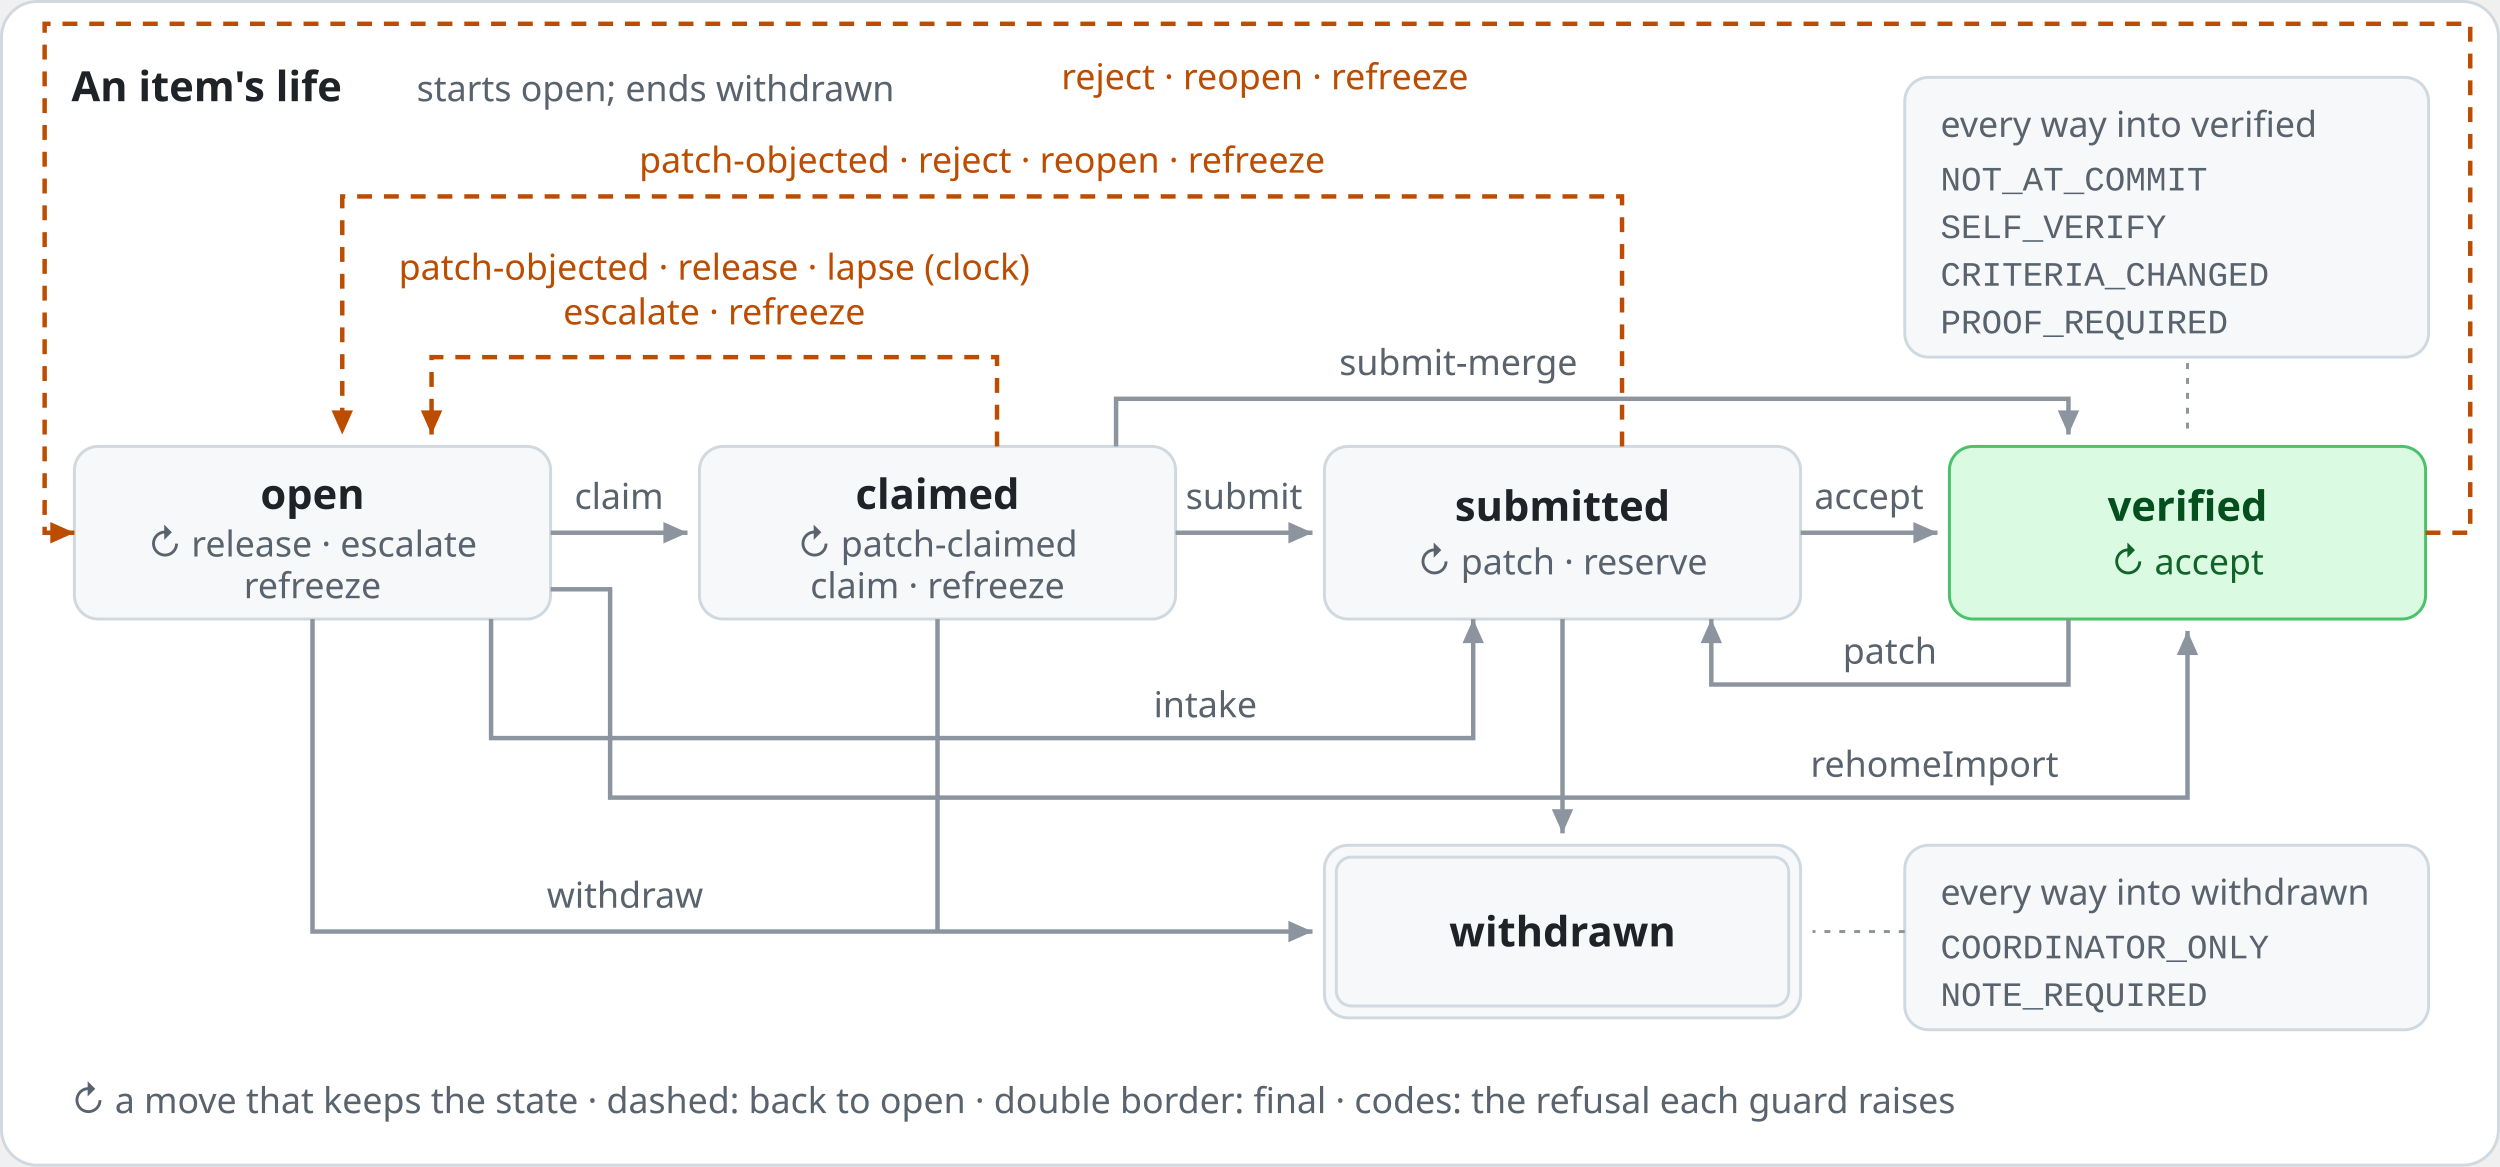
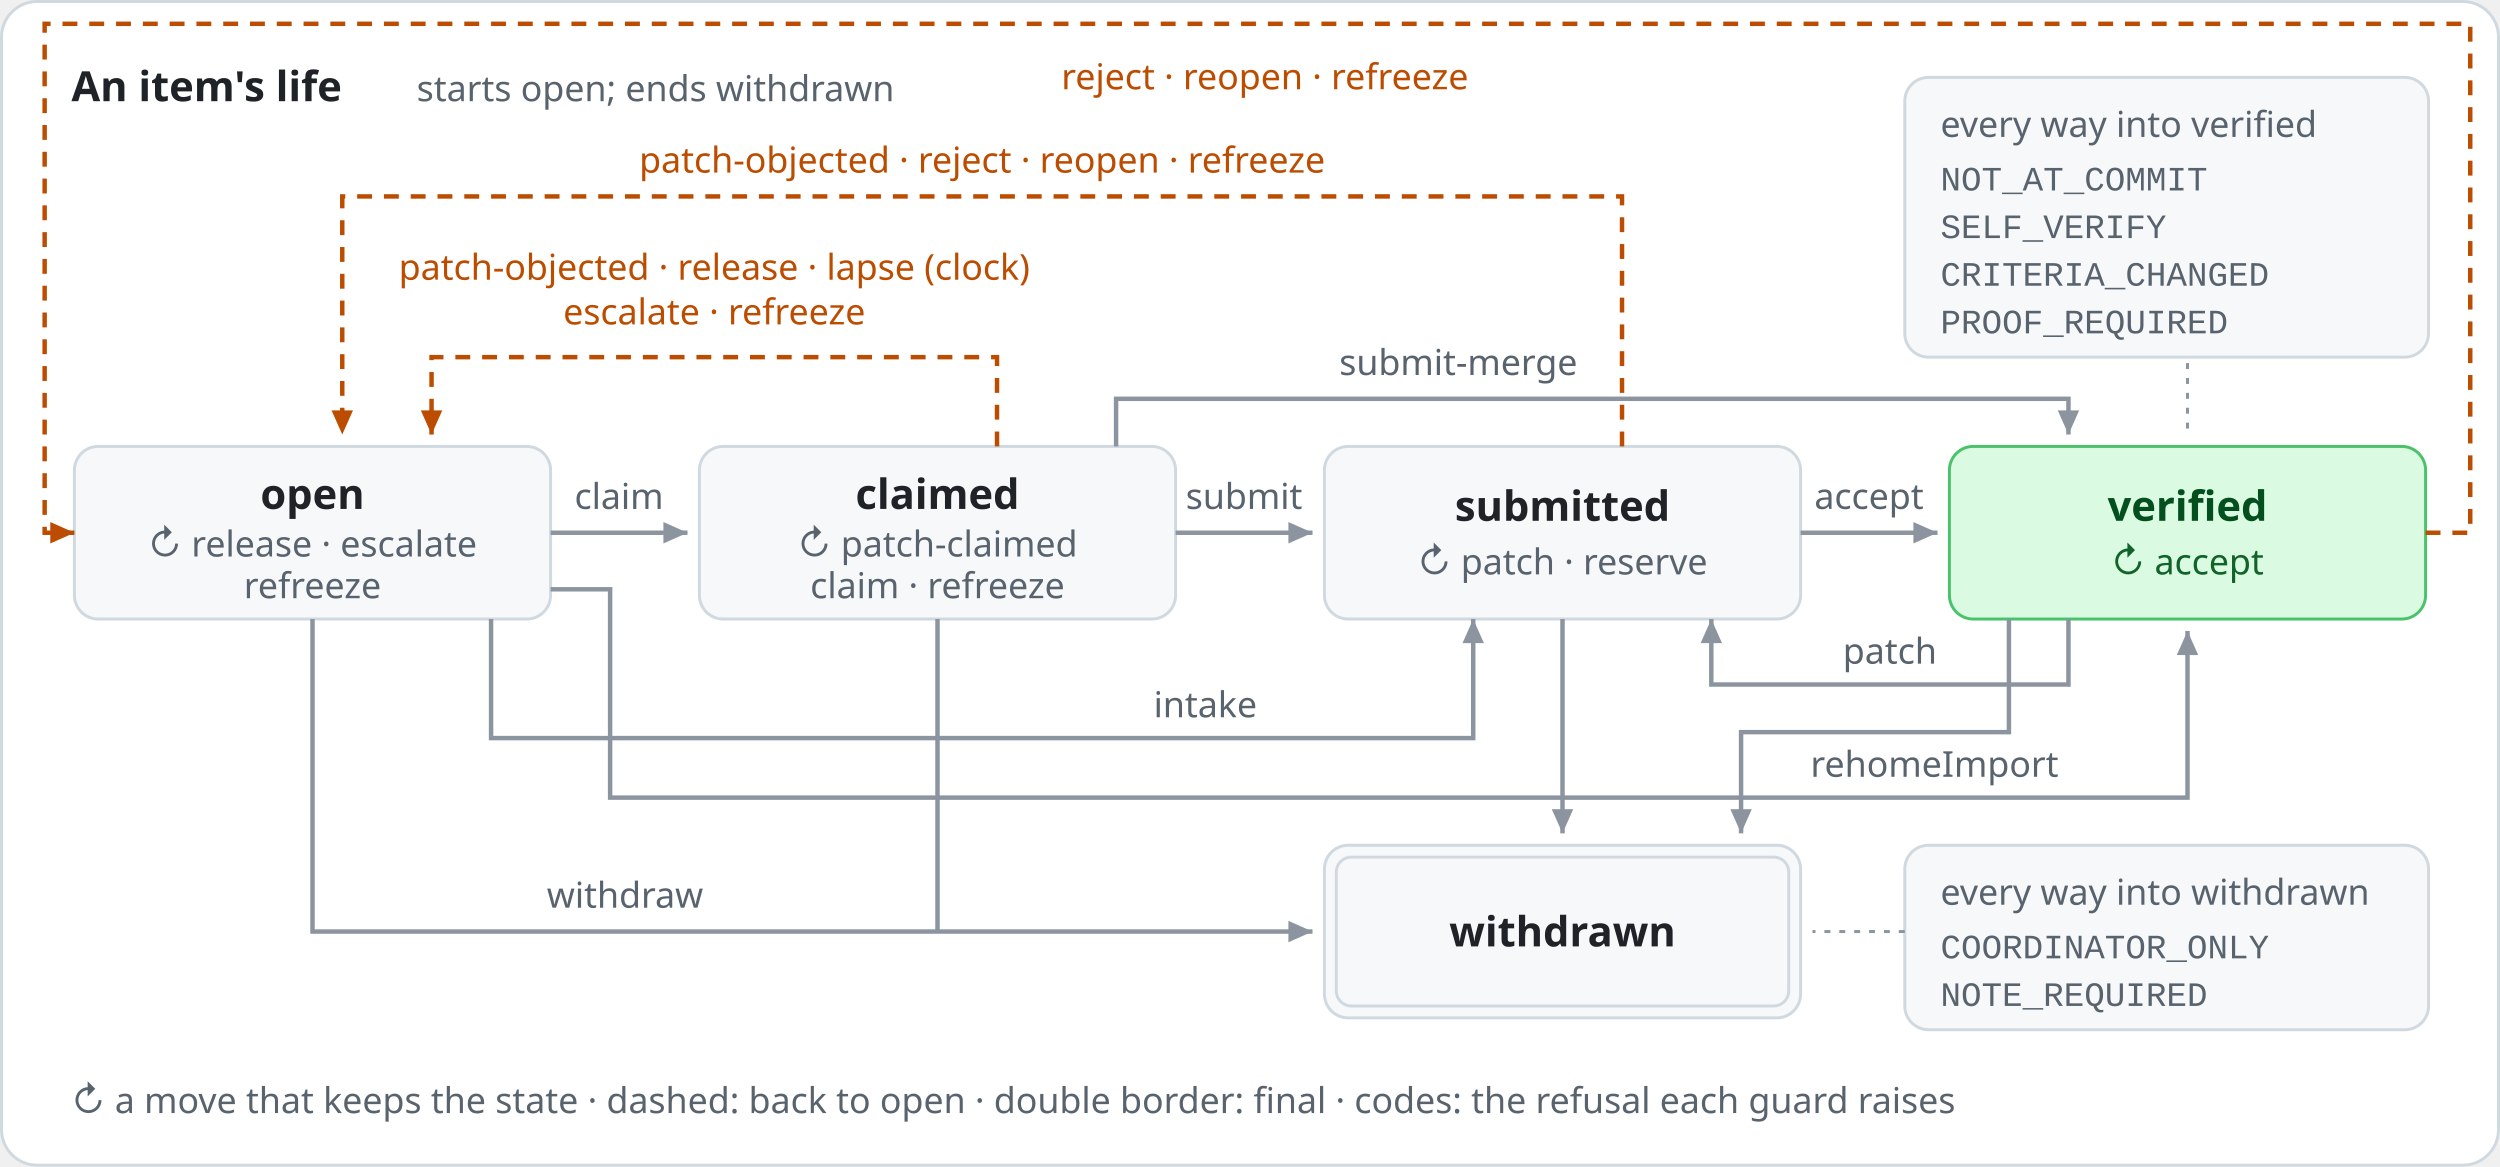
<svg xmlns="http://www.w3.org/2000/svg" viewBox="0 0 840 392" width="840" height="392" role="img" aria-labelledby="title desc">
  <style>
text { font-family: -apple-system, BlinkMacSystemFont, 'Segoe UI', 'Noto Sans', Helvetica, Arial, sans-serif; fill: #1f2328; }
.mono { font-family: ui-monospace, SFMono-Regular, 'SF Mono', Menlo, Consolas, 'Liberation Mono', monospace; }
.card { fill: #ffffff; stroke: #d1d9e0; }
.head { font-size: 14px; font-weight: 600; }
.aside { font-size: 12px; fill: #59636e; }
.t1 { font-size: 14px; font-weight: 600; }
.t2 { font-size: 12px; fill: #59636e; }
.label { font-size: 12px; fill: #59636e; }
.code { font-size: 11.5px; fill: #59636e; }
.edge { fill: none; stroke: #8c959f; stroke-width: 1.5; }
.edge.back { stroke: #bc4c00; stroke-dasharray: 5 4; }
.edge.leader { stroke-width: 1; stroke-dasharray: 2 3; }
.tip { fill: #8c959f; }
.tip.back { fill: #bc4c00; }
.label.back { fill: #bc4c00; }
.frame { fill: none; stroke: #d1d9e0; stroke-dasharray: 4 4; }
.plain rect { fill: #f6f8fa; stroke: #d1d9e0; }
.person rect { fill: #ddf4ff; stroke: #54aeff; }
.person .t1 { fill: #0a3069; } .person .t2 { fill: #0550ae; }
.agent rect { fill: #fbefff; stroke: #c297ff; }
.agent .t1 { fill: #3e1f79; } .agent .t2 { fill: #6639ba; }
.check rect { fill: #fff8c5; stroke: #d4a72c; }
.check .t1 { fill: #4d2d00; } .check .t2 { fill: #7d4e00; }
.done rect { fill: #dafbe1; stroke: #4ac26b; }
.done .t1 { fill: #044f1e; } .done .t2 { fill: #116329; }

</style>
  <defs>
    <marker id="tip" viewBox="0 0 10 10" refX="9" refY="5" markerWidth="9" markerHeight="9" markerUnits="userSpaceOnUse" orient="auto">
      <path class="tip" d="M0 1 L9 5 L0 9 z" />
    </marker>
    <marker id="tip-back" viewBox="0 0 10 10" refX="9" refY="5" markerWidth="9" markerHeight="9" markerUnits="userSpaceOnUse" orient="auto">
      <path class="tip back" d="M0 1 L9 5 L0 9 z" />
    </marker>
  </defs>
  <rect class="card" x="0.5" y="0.5" width="839" height="391" rx="12" />
  <text class="head" x="24" y="34">An item's life</text>
  <text class="aside" x="140" y="34">starts open; ends withdrawn</text>
  <g class="plain">
    <rect x="25" y="150" width="160" height="58" rx="8" />
    <text class="t1" x="105" y="171" text-anchor="middle">open</text>
    <text class="t2" x="105" y="187" text-anchor="middle">↻ release · escalate</text>
    <text class="t2" x="105" y="201" text-anchor="middle">refreeze</text>
  </g>
  <g class="plain">
    <rect x="235" y="150" width="160" height="58" rx="8" />
    <text class="t1" x="315" y="171" text-anchor="middle">claimed</text>
    <text class="t2" x="315" y="187" text-anchor="middle">↻ patch-claimed</text>
    <text class="t2" x="315" y="201" text-anchor="middle">claim · refreeze</text>
  </g>
  <g class="plain">
    <rect x="445" y="150" width="160" height="58" rx="8" />
    <text class="t1" x="525" y="175" text-anchor="middle">submitted</text>
    <text class="t2" x="525" y="193" text-anchor="middle">↻ patch · reserve</text>
  </g>
  <g class="done">
    <rect x="655" y="150" width="160" height="58" rx="8" />
    <text class="t1" x="735" y="175" text-anchor="middle">verified</text>
    <text class="t2" x="735" y="193" text-anchor="middle">↻ accept</text>
  </g>
  <g class="plain" data-final="withdrawn">
    <rect x="445" y="284" width="160" height="58" rx="8" />
    <rect x="449" y="288" width="152" height="50" rx="5" fill="none" />
    <text class="t1" x="525" y="318" text-anchor="middle">withdrawn</text>
  </g>
  <path class="edge back" d="M 335 150 L 335 120 L 145 120 L 145 146" marker-end="url(#tip-back)" />
  <text class="label back" x="240" y="94" text-anchor="middle">patch-objected · release · lapse (clock)</text>
  <text class="label back" x="240" y="109" text-anchor="middle">escalate · refreeze</text>
  <path class="edge back" d="M 545 150 L 545 66 L 115 66 L 115 146" marker-end="url(#tip-back)" />
  <text class="label back" x="330" y="58" text-anchor="middle">patch-objected · reject · reopen · refreeze</text>
  <path class="edge" d="M 695 208 L 695 230 L 575 230 L 575 208" marker-end="url(#tip)" />
  <text class="label" x="635" y="223" text-anchor="middle">patch</text>
  <path class="edge" d="M 185 198 L 205 198 L 205 268 L 735 268 L 735 212" marker-end="url(#tip)" />
  <text class="label" x="650" y="261" text-anchor="middle">rehomeImport</text>
  <path class="edge" d="M 165 208 L 165 248 L 495 248 L 495 208" marker-end="url(#tip)" />
  <text class="label" x="405" y="241" text-anchor="middle">intake</text>
  <path class="edge" d="M 185 179 L 231 179" marker-end="url(#tip)" />
  <text class="label" x="208" y="171" text-anchor="middle">claim</text>
  <path class="edge" d="M 395 179 L 441 179" marker-end="url(#tip)" />
  <text class="label" x="418" y="171" text-anchor="middle">submit</text>
  <path class="edge" d="M 375 150 L 375 134 L 695 134 L 695 146" marker-end="url(#tip)" />
  <text class="label" x="490" y="126" text-anchor="middle">submit-merge</text>
  <path class="edge" d="M 605 179 L 651 179" marker-end="url(#tip)" />
  <text class="label" x="628" y="171" text-anchor="middle">accept</text>
  <path class="edge back" d="M 815 179 L 830 179 L 830 8 L 15 8 L 15 179 L 25 179" marker-end="url(#tip-back)" />
  <text class="label back" x="425" y="30" text-anchor="middle">reject · reopen · refreeze</text>
  <path class="edge" d="M 105 208 L 105 313 L 441 313" marker-end="url(#tip)" />
  <text class="label" x="210" y="305" text-anchor="middle">withdraw</text>
  <path class="edge" d="M 315 208 L 315 313" />
  <path class="edge" d="M 525 208 L 525 280" marker-end="url(#tip)" />
+   <path class="edge" d="M 675 208 L 675 246 L 585 246 L 585 280" marker-end="url(#tip)" />
  <g class="plain">
    <rect x="640" y="26" width="176" height="94" rx="8" />
  </g>
  <text class="label" x="652" y="46">every way into verified</text>
  <text class="code mono" x="652" y="64">NOT_AT_COMMIT</text>
  <text class="code mono" x="652" y="80">SELF_VERIFY</text>
  <text class="code mono" x="652" y="96">CRITERIA_CHANGED</text>
  <text class="code mono" x="652" y="112">PROOF_REQUIRED</text>
  <path class="edge leader" d="M 735 122 L 735 146" />
  <g class="plain">
    <rect x="640" y="284" width="176" height="62" rx="8" />
  </g>
  <text class="label" x="652" y="304">every way into withdrawn</text>
  <text class="code mono" x="652" y="322">COORDINATOR_ONLY</text>
  <text class="code mono" x="652" y="338">NOTE_REQUIRED</text>
  <path class="edge leader" d="M 640 313 L 609 313" />
  <text class="aside" x="24" y="374">↻ a move that keeps the state · dashed: back to open · double border: final · codes: the refusal each guard raises</text>
</svg>
